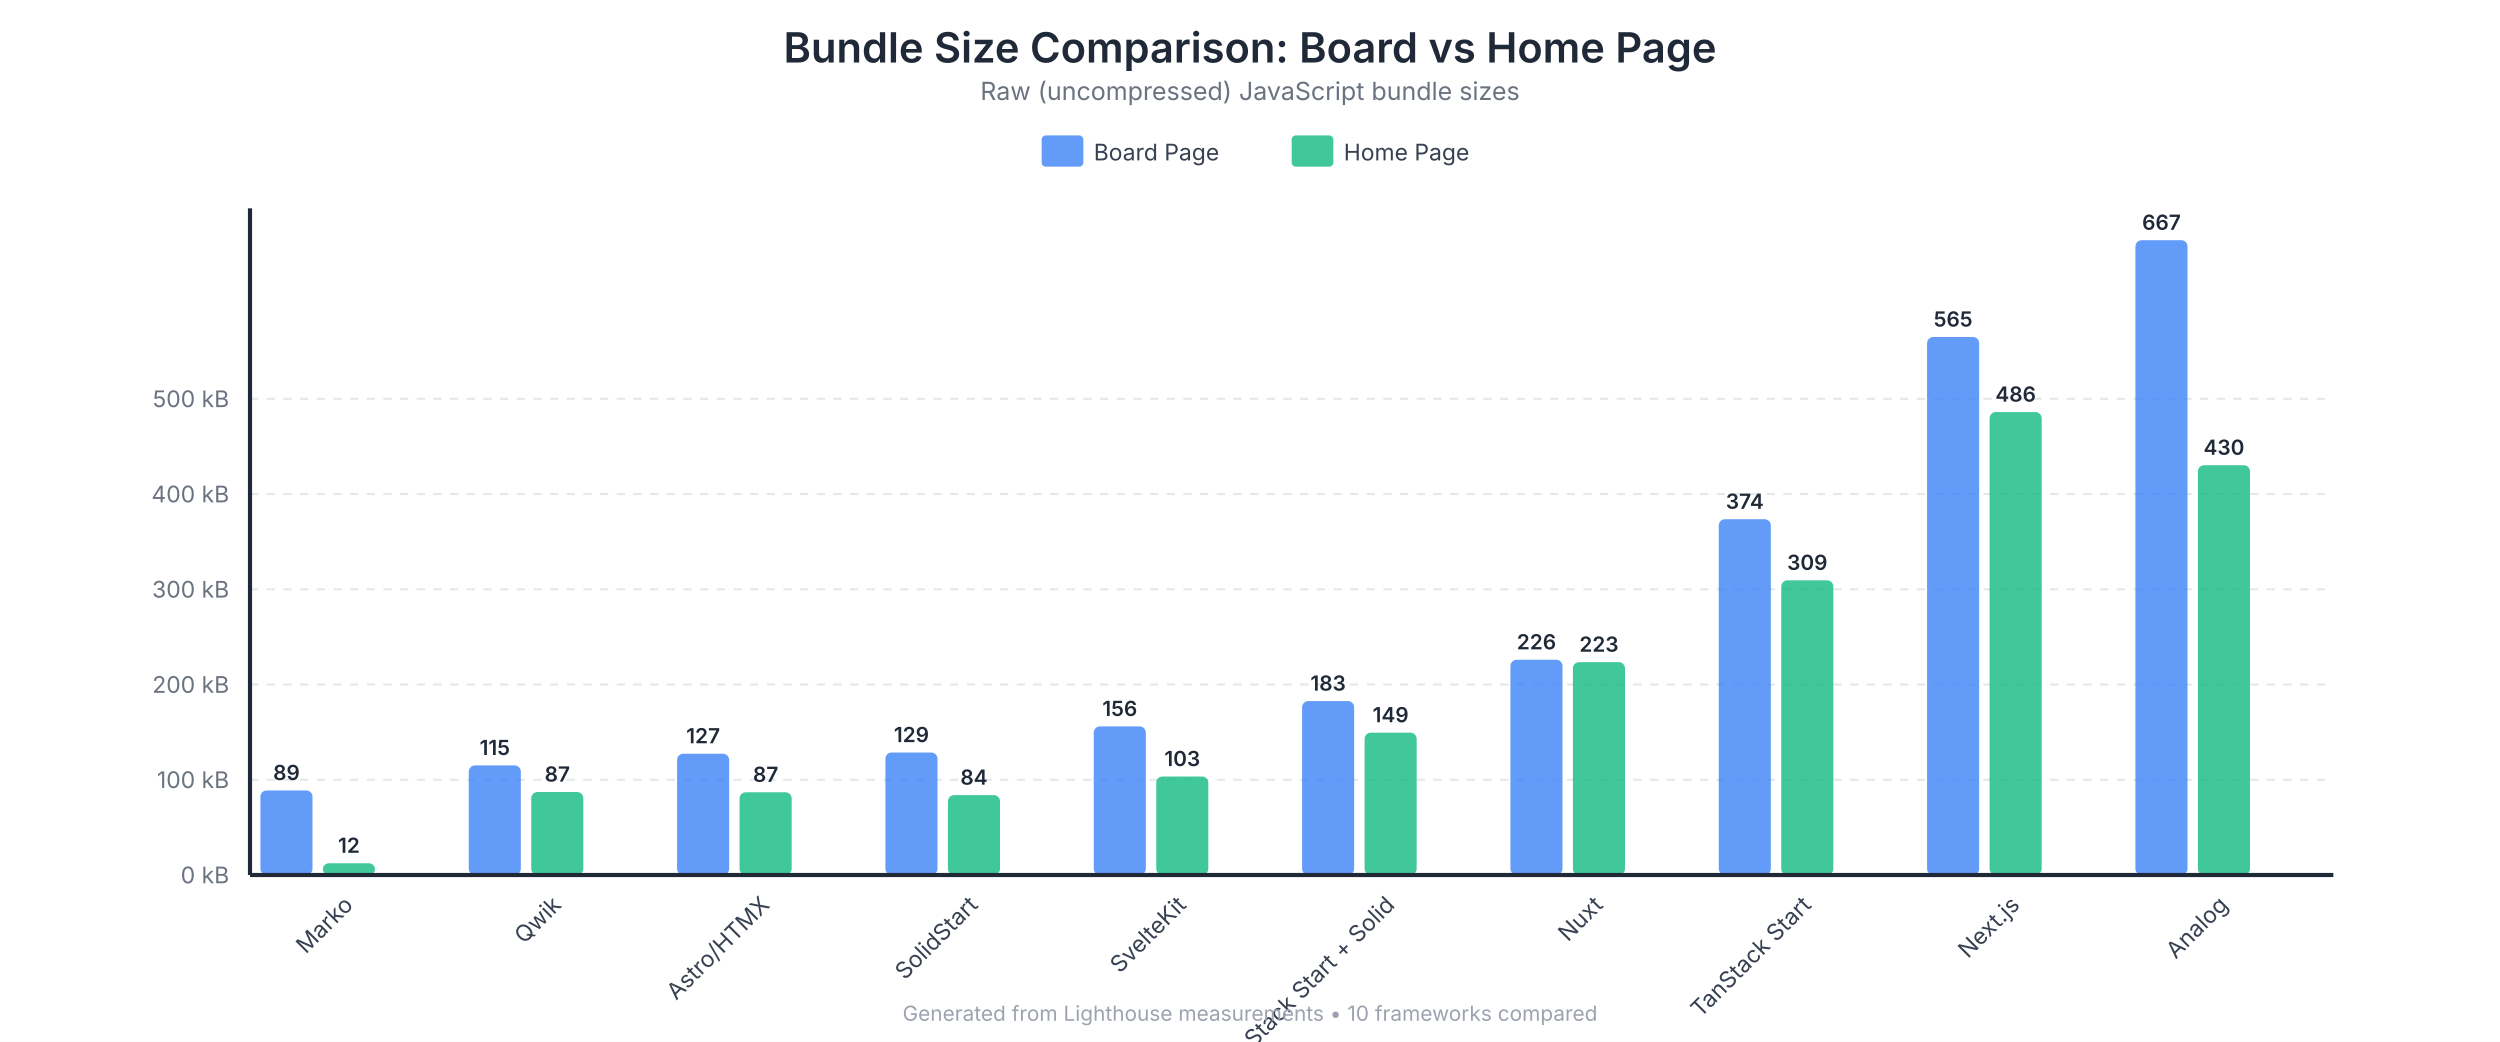
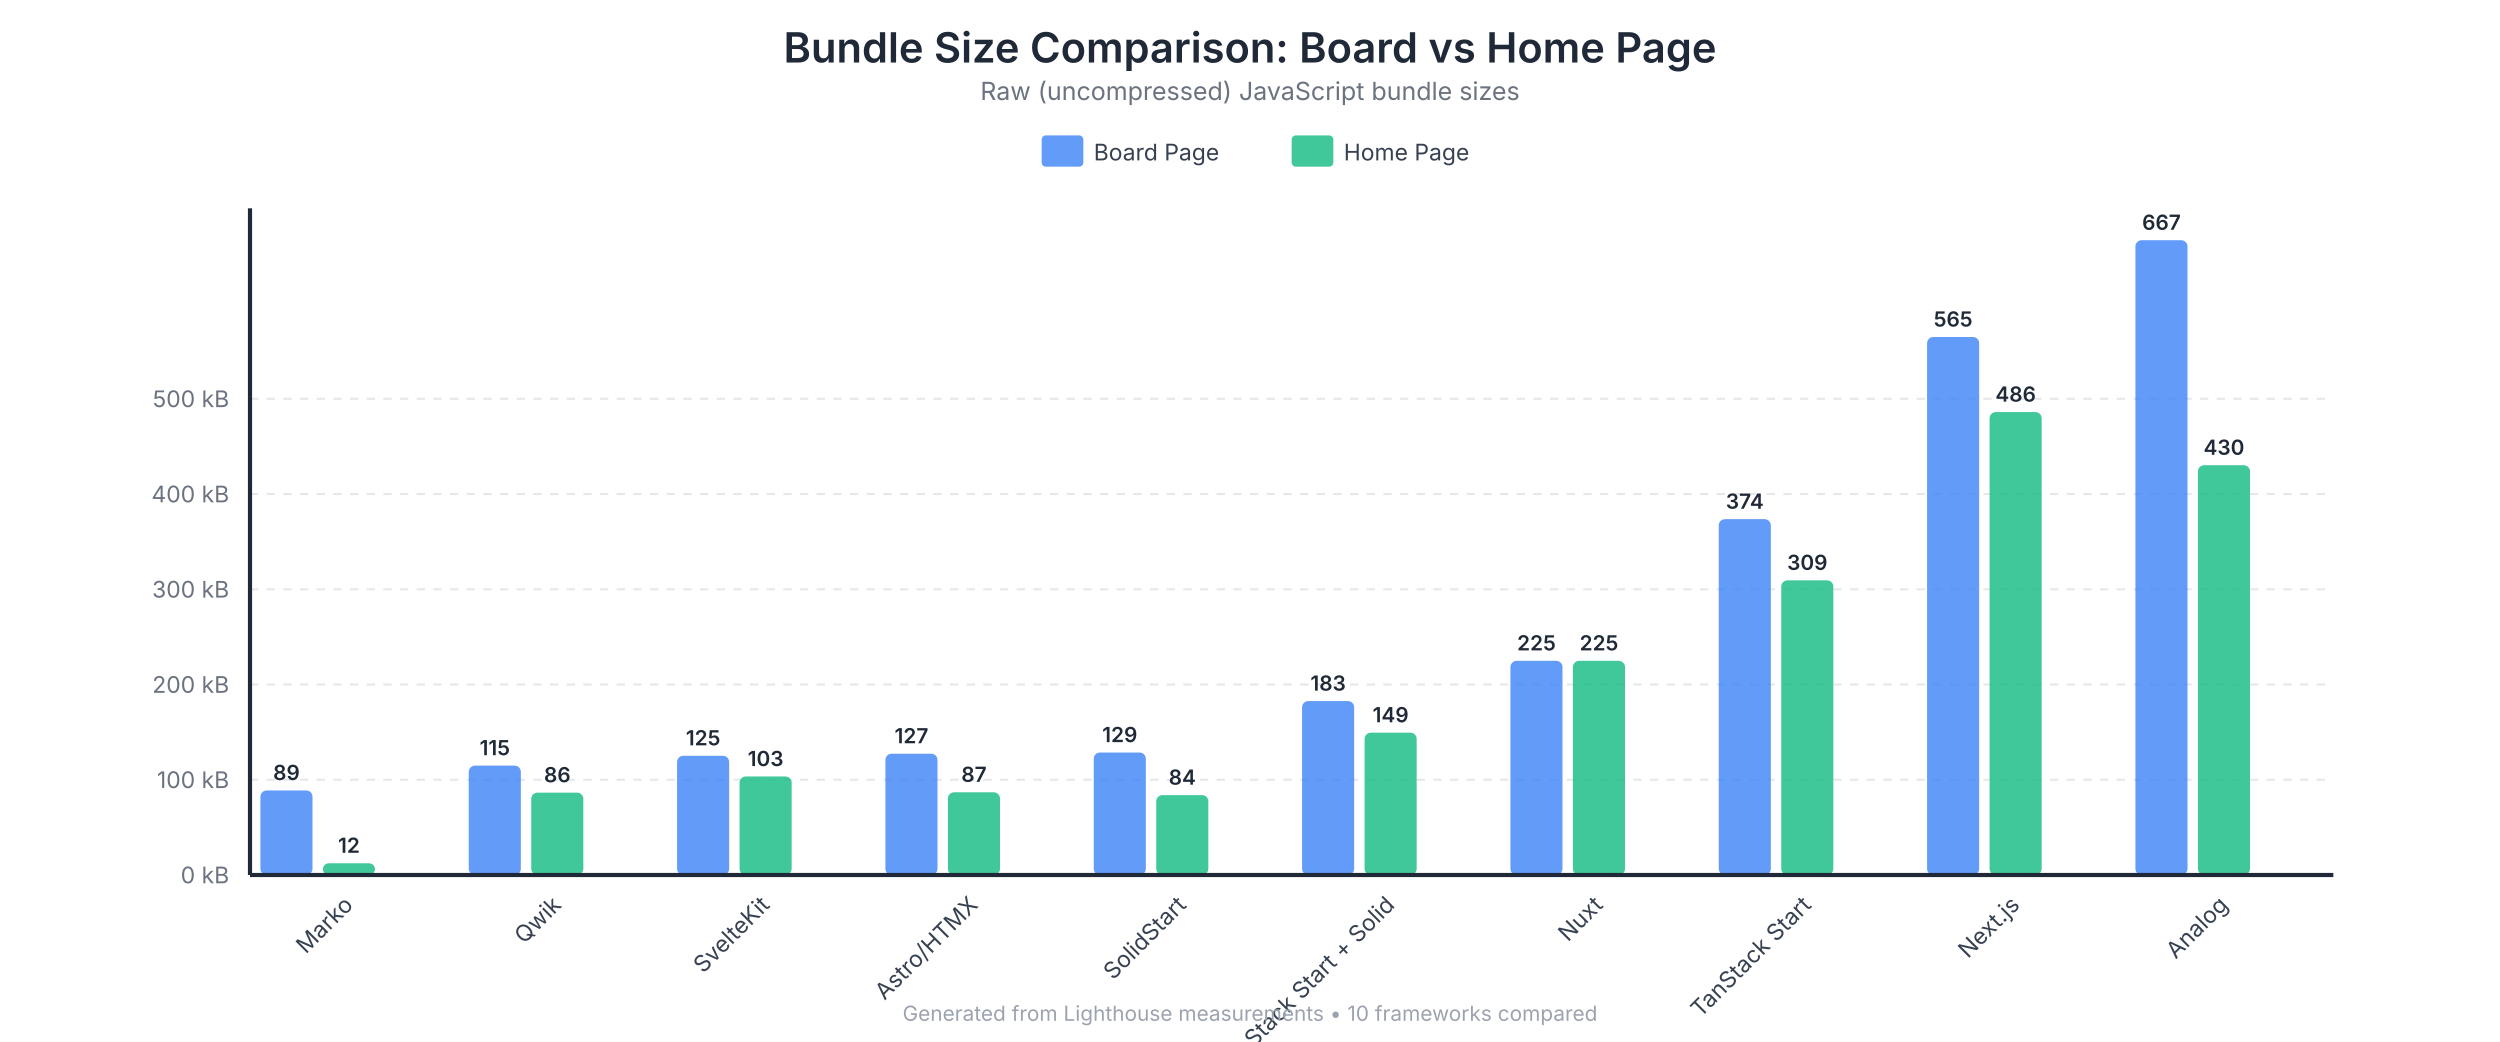
<svg xmlns="http://www.w3.org/2000/svg" viewBox="0 0 1200 500" font-family="system-ui, -apple-system, sans-serif">
  <rect width="1200" height="500" fill="#ffffff" />
  <text x="600.0" y="30" text-anchor="middle" font-size="20" font-weight="600" fill="#1f2937">
    Bundle Size Comparison: Board vs Home Page
  </text>
  <text x="600.0" y="48" text-anchor="middle" font-size="12" fill="#6b7280">
    Raw (uncompressed) JavaScript bundle sizes
  </text>
  <g transform="translate(120, 100)">
    <line x1="0" y1="320.0" x2="1000" y2="320.0" stroke="#e5e7eb" stroke-width="1" stroke-dasharray="4,4" />
    <text x="-10" y="320.0" text-anchor="end" dominant-baseline="middle" font-size="11" fill="#6b7280">0 kB</text>
    <line x1="0" y1="274.286" x2="1000" y2="274.286" stroke="#e5e7eb" stroke-width="1" stroke-dasharray="4,4" />
    <text x="-10" y="274.286" text-anchor="end" dominant-baseline="middle" font-size="11" fill="#6b7280">100 kB</text>
    <line x1="0" y1="228.571" x2="1000" y2="228.571" stroke="#e5e7eb" stroke-width="1" stroke-dasharray="4,4" />
    <text x="-10" y="228.571" text-anchor="end" dominant-baseline="middle" font-size="11" fill="#6b7280">200 kB</text>
    <line x1="0" y1="182.857" x2="1000" y2="182.857" stroke="#e5e7eb" stroke-width="1" stroke-dasharray="4,4" />
    <text x="-10" y="182.857" text-anchor="end" dominant-baseline="middle" font-size="11" fill="#6b7280">300 kB</text>
    <line x1="0" y1="137.143" x2="1000" y2="137.143" stroke="#e5e7eb" stroke-width="1" stroke-dasharray="4,4" />
    <text x="-10" y="137.143" text-anchor="end" dominant-baseline="middle" font-size="11" fill="#6b7280">400 kB</text>
    <line x1="0" y1="91.429" x2="1000" y2="91.429" stroke="#e5e7eb" stroke-width="1" stroke-dasharray="4,4" />
    <text x="-10" y="91.429" text-anchor="end" dominant-baseline="middle" font-size="11" fill="#6b7280">500 kB</text>
-     <rect x="5.0" y="279.43" width="25.0" height="40.57" fill="#3b82f6" opacity="0.8" rx="3" />
-     <text x="17.5" y="274.43" text-anchor="middle" font-size="10" font-weight="600" fill="#1f2937">89</text>
+     <rect x="5.0" y="279.413" width="25.0" height="40.587" fill="#3b82f6" opacity="0.8" rx="3" />
+     <text x="17.5" y="274.413" text-anchor="middle" font-size="10" font-weight="600" fill="#1f2937">89</text>
    <rect x="35.0" y="314.353" width="25.0" height="5.647" fill="#10b981" opacity="0.8" rx="3" />
    <text x="47.5" y="309.353" text-anchor="middle" font-size="10" font-weight="600" fill="#1f2937">12</text>
    <text x="50.0" y="335" text-anchor="end" font-size="11" fill="#374151" transform="rotate(-45, 50.0, 335)">Marko</text>
-     <rect x="105.0" y="267.403" width="25.0" height="52.597" fill="#3b82f6" opacity="0.8" rx="3" />
-     <text x="117.5" y="262.403" text-anchor="middle" font-size="10" font-weight="600" fill="#1f2937">115</text>
-     <rect x="135.0" y="280.162" width="25.0" height="39.838" fill="#10b981" opacity="0.8" rx="3" />
-     <text x="147.5" y="275.162" text-anchor="middle" font-size="10" font-weight="600" fill="#1f2937">87</text>
+     <rect x="105.0" y="267.501" width="25.0" height="52.499" fill="#3b82f6" opacity="0.8" rx="3" />
+     <text x="117.5" y="262.501" text-anchor="middle" font-size="10" font-weight="600" fill="#1f2937">115</text>
+     <rect x="135.0" y="280.471" width="25.0" height="39.529" fill="#10b981" opacity="0.8" rx="3" />
+     <text x="147.5" y="275.471" text-anchor="middle" font-size="10" font-weight="600" fill="#1f2937">86</text>
    <text x="150.0" y="335" text-anchor="end" font-size="11" fill="#374151" transform="rotate(-45, 150.0, 335)">Qwik</text>
-     <rect x="205.0" y="261.783" width="25.0" height="58.217" fill="#3b82f6" opacity="0.8" rx="3" />
-     <text x="217.5" y="256.783" text-anchor="middle" font-size="10" font-weight="600" fill="#1f2937">127</text>
-     <rect x="235.0" y="280.297" width="25.0" height="39.703" fill="#10b981" opacity="0.8" rx="3" />
-     <text x="247.5" y="275.297" text-anchor="middle" font-size="10" font-weight="600" fill="#1f2937">87</text>
-     <text x="250.0" y="335" text-anchor="end" font-size="11" fill="#374151" transform="rotate(-45, 250.0, 335)">Astro/HTMX</text>
-     <rect x="305.0" y="261.209" width="25.0" height="58.791" fill="#3b82f6" opacity="0.8" rx="3" />
-     <text x="317.5" y="256.209" text-anchor="middle" font-size="10" font-weight="600" fill="#1f2937">129</text>
-     <rect x="335.0" y="281.652" width="25.0" height="38.348" fill="#10b981" opacity="0.8" rx="3" />
-     <text x="347.5" y="276.652" text-anchor="middle" font-size="10" font-weight="600" fill="#1f2937">84</text>
-     <text x="350.0" y="335" text-anchor="end" font-size="11" fill="#374151" transform="rotate(-45, 350.0, 335)">SolidStart</text>
-     <rect x="405.0" y="248.667" width="25.0" height="71.333" fill="#3b82f6" opacity="0.8" rx="3" />
-     <text x="417.5" y="243.667" text-anchor="middle" font-size="10" font-weight="600" fill="#1f2937">156</text>
-     <rect x="435.0" y="272.721" width="25.0" height="47.279" fill="#10b981" opacity="0.8" rx="3" />
-     <text x="447.5" y="267.721" text-anchor="middle" font-size="10" font-weight="600" fill="#1f2937">103</text>
-     <text x="450.0" y="335" text-anchor="end" font-size="11" fill="#374151" transform="rotate(-45, 450.0, 335)">SvelteKit</text>
+     <rect x="205.0" y="262.771" width="25.0" height="57.229" fill="#3b82f6" opacity="0.8" rx="3" />
+     <text x="217.5" y="257.771" text-anchor="middle" font-size="10" font-weight="600" fill="#1f2937">125</text>
+     <rect x="235.0" y="272.717" width="25.0" height="47.283" fill="#10b981" opacity="0.8" rx="3" />
+     <text x="247.5" y="267.717" text-anchor="middle" font-size="10" font-weight="600" fill="#1f2937">103</text>
+     <text x="250.0" y="335" text-anchor="end" font-size="11" fill="#374151" transform="rotate(-45, 250.0, 335)">SvelteKit</text>
+     <rect x="305.0" y="261.783" width="25.0" height="58.217" fill="#3b82f6" opacity="0.8" rx="3" />
+     <text x="317.5" y="256.783" text-anchor="middle" font-size="10" font-weight="600" fill="#1f2937">127</text>
+     <rect x="335.0" y="280.297" width="25.0" height="39.703" fill="#10b981" opacity="0.8" rx="3" />
+     <text x="347.5" y="275.297" text-anchor="middle" font-size="10" font-weight="600" fill="#1f2937">87</text>
+     <text x="350.0" y="335" text-anchor="end" font-size="11" fill="#374151" transform="rotate(-45, 350.0, 335)">Astro/HTMX</text>
+     <rect x="405.0" y="261.209" width="25.0" height="58.791" fill="#3b82f6" opacity="0.8" rx="3" />
+     <text x="417.5" y="256.209" text-anchor="middle" font-size="10" font-weight="600" fill="#1f2937">129</text>
+     <rect x="435.0" y="281.652" width="25.0" height="38.348" fill="#10b981" opacity="0.8" rx="3" />
+     <text x="447.5" y="276.652" text-anchor="middle" font-size="10" font-weight="600" fill="#1f2937">84</text>
+     <text x="450.0" y="335" text-anchor="end" font-size="11" fill="#374151" transform="rotate(-45, 450.0, 335)">SolidStart</text>
    <rect x="505.0" y="236.508" width="25.0" height="83.492" fill="#3b82f6" opacity="0.8" rx="3" />
    <text x="517.5" y="231.508" text-anchor="middle" font-size="10" font-weight="600" fill="#1f2937">183</text>
-     <rect x="535.0" y="251.684" width="25.0" height="68.316" fill="#10b981" opacity="0.8" rx="3" />
-     <text x="547.5" y="246.684" text-anchor="middle" font-size="10" font-weight="600" fill="#1f2937">149</text>
+     <rect x="535.0" y="251.688" width="25.0" height="68.312" fill="#10b981" opacity="0.8" rx="3" />
+     <text x="547.5" y="246.688" text-anchor="middle" font-size="10" font-weight="600" fill="#1f2937">149</text>
    <text x="550.0" y="335" text-anchor="end" font-size="11" fill="#374151" transform="rotate(-45, 550.0, 335)">TanStack Start + Solid</text>
-     <rect x="605.0" y="216.688" width="25.0" height="103.312" fill="#3b82f6" opacity="0.8" rx="3" />
-     <text x="617.5" y="211.688" text-anchor="middle" font-size="10" font-weight="600" fill="#1f2937">226</text>
-     <rect x="635.0" y="217.829" width="25.0" height="102.171" fill="#10b981" opacity="0.8" rx="3" />
-     <text x="647.5" y="212.829" text-anchor="middle" font-size="10" font-weight="600" fill="#1f2937">223</text>
+     <rect x="605.0" y="217.199" width="25.0" height="102.801" fill="#3b82f6" opacity="0.8" rx="3" />
+     <text x="617.5" y="212.199" text-anchor="middle" font-size="10" font-weight="600" fill="#1f2937">225</text>
+     <rect x="635.0" y="217.199" width="25.0" height="102.801" fill="#10b981" opacity="0.8" rx="3" />
+     <text x="647.5" y="212.199" text-anchor="middle" font-size="10" font-weight="600" fill="#1f2937">225</text>
    <text x="650.0" y="335" text-anchor="end" font-size="11" fill="#374151" transform="rotate(-45, 650.0, 335)">Nuxt</text>
-     <rect x="705.0" y="149.213" width="25.0" height="170.787" fill="#3b82f6" opacity="0.8" rx="3" />
-     <text x="717.5" y="144.213" text-anchor="middle" font-size="10" font-weight="600" fill="#1f2937">374</text>
-     <rect x="735.0" y="178.556" width="25.0" height="141.444" fill="#10b981" opacity="0.8" rx="3" />
-     <text x="747.5" y="173.556" text-anchor="middle" font-size="10" font-weight="600" fill="#1f2937">309</text>
+     <rect x="705.0" y="149.192" width="25.0" height="170.808" fill="#3b82f6" opacity="0.8" rx="3" />
+     <text x="717.5" y="144.192" text-anchor="middle" font-size="10" font-weight="600" fill="#1f2937">374</text>
+     <rect x="735.0" y="178.562" width="25.0" height="141.438" fill="#10b981" opacity="0.8" rx="3" />
+     <text x="747.5" y="173.562" text-anchor="middle" font-size="10" font-weight="600" fill="#1f2937">309</text>
    <text x="750.0" y="335" text-anchor="end" font-size="11" fill="#374151" transform="rotate(-45, 750.0, 335)">TanStack Start</text>
    <rect x="805.0" y="61.758" width="25.0" height="258.242" fill="#3b82f6" opacity="0.8" rx="3" />
    <text x="817.5" y="56.758" text-anchor="middle" font-size="10" font-weight="600" fill="#1f2937">565</text>
    <rect x="835.0" y="97.787" width="25.0" height="222.213" fill="#10b981" opacity="0.8" rx="3" />
    <text x="847.5" y="92.787" text-anchor="middle" font-size="10" font-weight="600" fill="#1f2937">486</text>
    <text x="850.0" y="335" text-anchor="end" font-size="11" fill="#374151" transform="rotate(-45, 850.0, 335)">Next.js</text>
    <rect x="905.0" y="15.304" width="25.0" height="304.696" fill="#3b82f6" opacity="0.8" rx="3" />
    <text x="917.5" y="10.304" text-anchor="middle" font-size="10" font-weight="600" fill="#1f2937">667</text>
    <rect x="935.0" y="123.3" width="25.0" height="196.7" fill="#10b981" opacity="0.8" rx="3" />
    <text x="947.5" y="118.3" text-anchor="middle" font-size="10" font-weight="600" fill="#1f2937">430</text>
    <text x="950.0" y="335" text-anchor="end" font-size="11" fill="#374151" transform="rotate(-45, 950.0, 335)">Analog</text>
    <line x1="0" y1="320" x2="1000" y2="320" stroke="#1f2937" stroke-width="2" />
    <line x1="0" y1="0" x2="0" y2="320" stroke="#1f2937" stroke-width="2" />
  </g>
  <rect x="500.0" y="65" width="20" height="15" fill="#3b82f6" opacity="0.8" rx="2" />
  <text x="525.0" y="77" font-size="11" fill="#374151">Board Page</text>
  <rect x="620.0" y="65" width="20" height="15" fill="#10b981" opacity="0.8" rx="2" />
  <text x="645.0" y="77" font-size="11" fill="#374151">Home Page</text>
  <text x="600.0" y="490" text-anchor="middle" font-size="10" fill="#9ca3af">
    Generated from Lighthouse measurements • 10 frameworks compared
  </text>
</svg>
